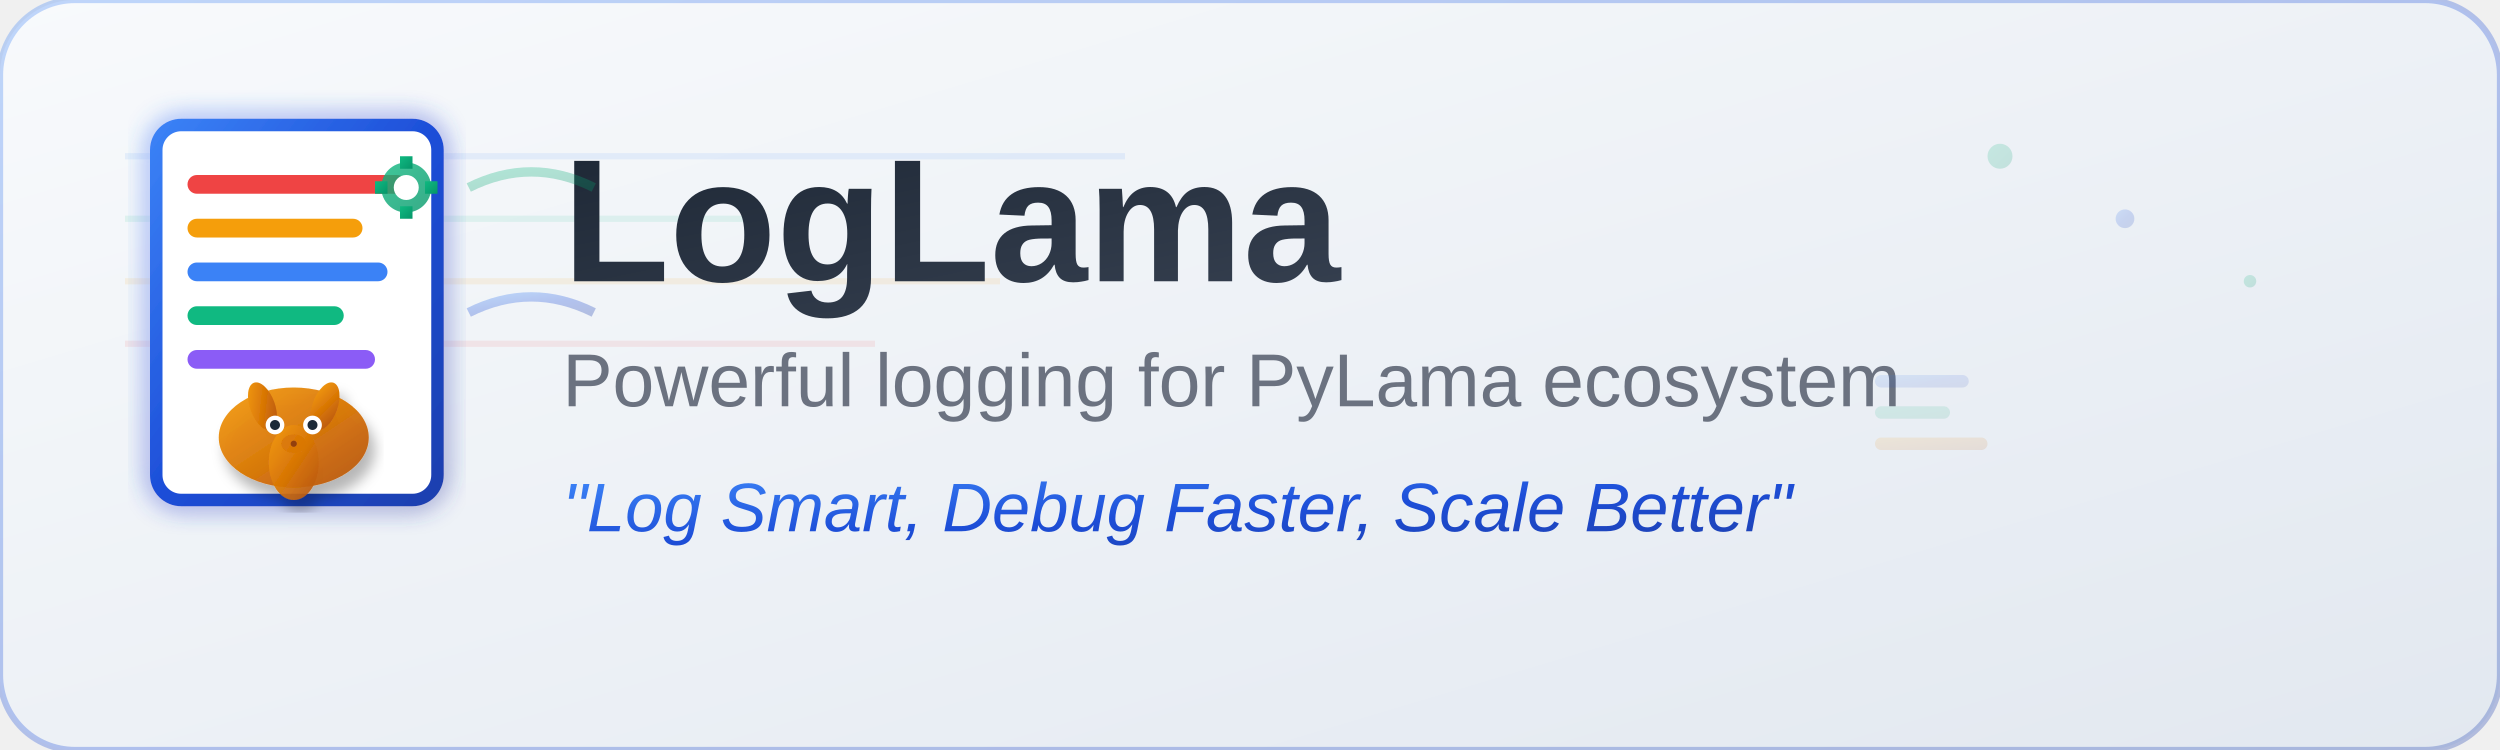
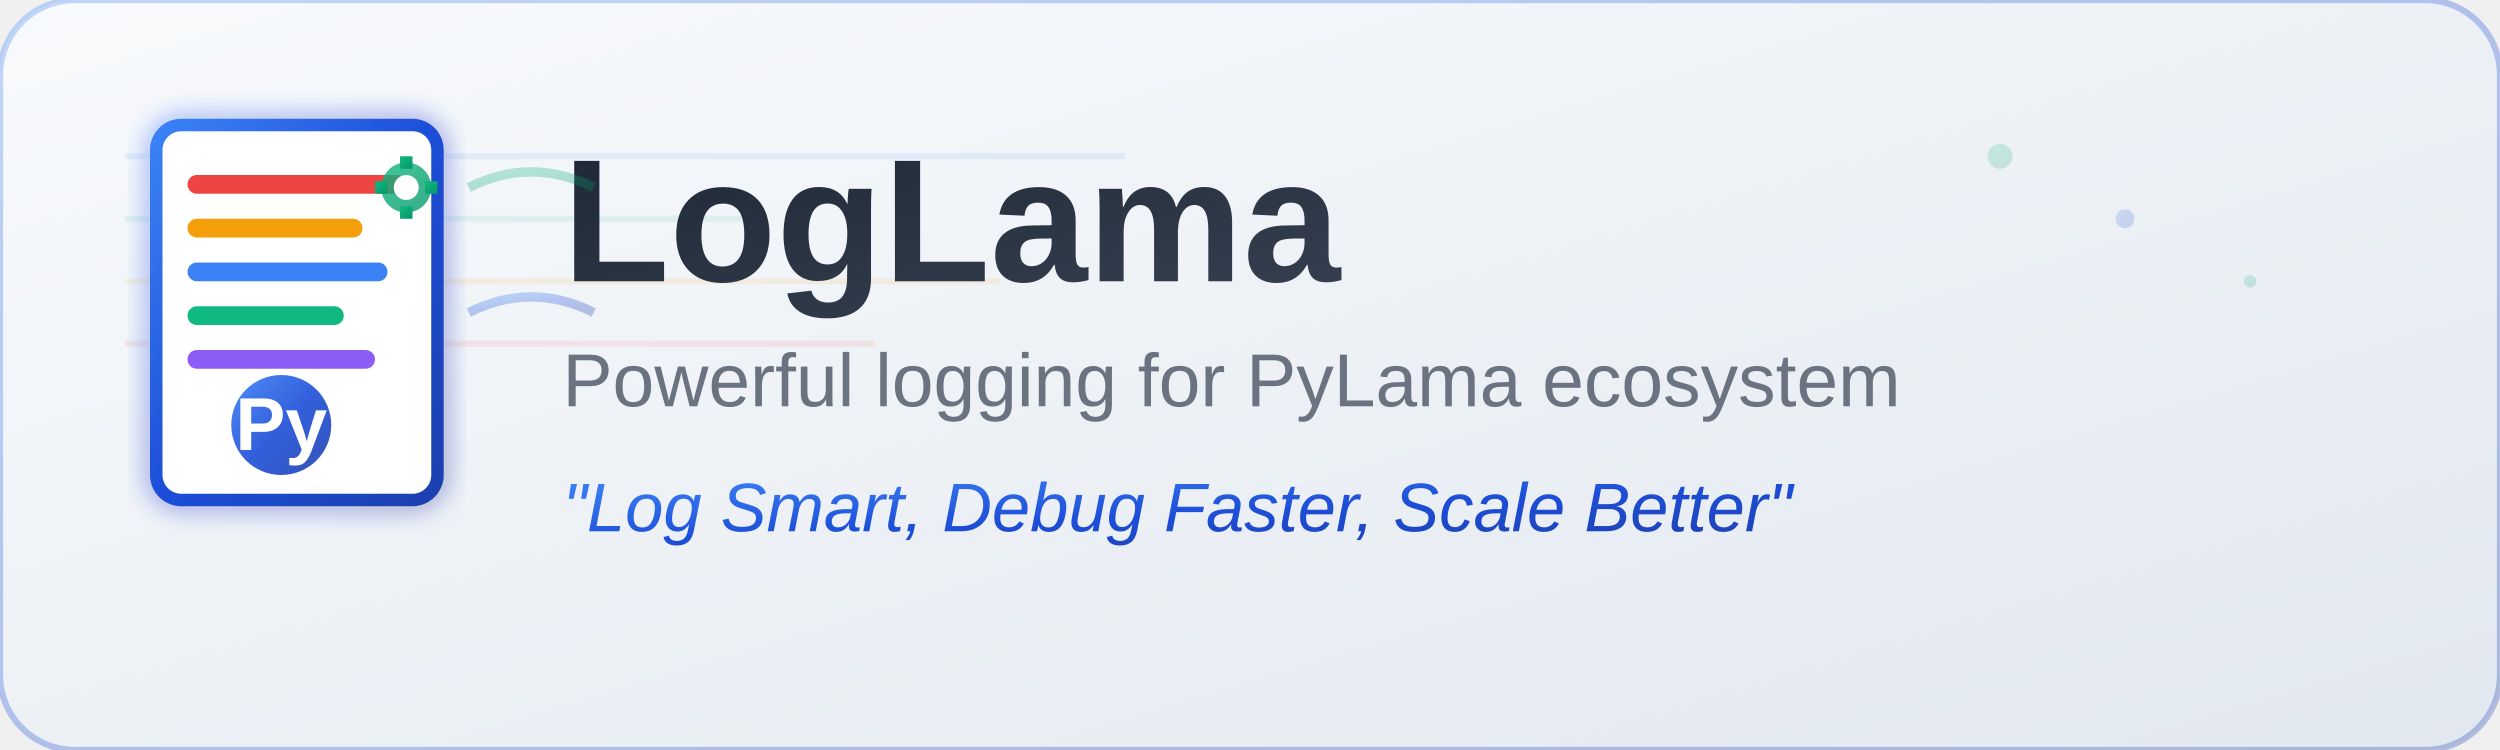
<svg xmlns="http://www.w3.org/2000/svg" viewBox="0 0 400 120">
  <defs>
    <linearGradient id="bgGradient" x1="0%" y1="0%" x2="100%" y2="100%">
      <stop offset="0%" style="stop-color:#f8fafc;stop-opacity:1" />
      <stop offset="100%" style="stop-color:#e2e8f0;stop-opacity:1" />
    </linearGradient>
    <linearGradient id="logoGradient" x1="0%" y1="0%" x2="100%" y2="100%">
      <stop offset="0%" style="stop-color:#3b82f6;stop-opacity:1" />
      <stop offset="50%" style="stop-color:#1d4ed8;stop-opacity:1" />
      <stop offset="100%" style="stop-color:#1e40af;stop-opacity:1" />
-     </linearGradient>
-     <linearGradient id="lamaGradient" x1="0%" y1="0%" x2="100%" y2="100%">
-       <stop offset="0%" style="stop-color:#f59e0b;stop-opacity:1" />
-       <stop offset="50%" style="stop-color:#d97706;stop-opacity:1" />
-       <stop offset="100%" style="stop-color:#b45309;stop-opacity:1" />
    </linearGradient>
    <linearGradient id="accentGradient" x1="0%" y1="0%" x2="100%" y2="100%">
      <stop offset="0%" style="stop-color:#10b981;stop-opacity:1" />
      <stop offset="100%" style="stop-color:#059669;stop-opacity:1" />
    </linearGradient>
    <linearGradient id="textGradient" x1="0%" y1="0%" x2="100%" y2="100%">
      <stop offset="0%" style="stop-color:#1f2937;stop-opacity:1" />
      <stop offset="100%" style="stop-color:#374151;stop-opacity:1" />
    </linearGradient>
    <filter id="glow">
      <feGaussianBlur stdDeviation="2" result="coloredBlur" />
      <feMerge>
        <feMergeNode in="coloredBlur" />
        <feMergeNode in="SourceGraphic" />
      </feMerge>
    </filter>
-     <filter id="shadow">
-       <feDropShadow dx="1" dy="2" stdDeviation="1" flood-opacity="0.3" />
-     </filter>
  </defs>
  <rect width="400" height="120" fill="url(#bgGradient)" rx="12" ry="12" />
  <g opacity="0.1">
    <line x1="20" y1="25" x2="180" y2="25" stroke="#3b82f6" stroke-width="1" />
    <line x1="20" y1="35" x2="120" y2="35" stroke="#10b981" stroke-width="1" />
    <line x1="20" y1="45" x2="160" y2="45" stroke="#f59e0b" stroke-width="1" />
    <line x1="20" y1="55" x2="140" y2="55" stroke="#ef4444" stroke-width="1" />
  </g>
  <g transform="translate(25, 20)">
    <rect x="0" y="0" width="45" height="60" fill="white" rx="4" ry="4" stroke="url(#logoGradient)" stroke-width="2" filter="url(#glow)" />
    <rect x="5" y="8" width="35" height="3" fill="#ef4444" rx="1.5" />
    <rect x="5" y="15" width="28" height="3" fill="#f59e0b" rx="1.5" />
    <rect x="5" y="22" width="32" height="3" fill="#3b82f6" rx="1.5" />
    <rect x="5" y="29" width="25" height="3" fill="#10b981" rx="1.5" />
    <rect x="5" y="36" width="30" height="3" fill="#8b5cf6" rx="1.5" />
-     <g transform="translate(10, 42)" filter="url(#shadow)">
-       <ellipse cx="12" cy="8" rx="12" ry="8" fill="url(#lamaGradient)" opacity="0.95" />
-       <ellipse cx="12" cy="12" rx="4" ry="6" fill="url(#lamaGradient)" opacity="0.9" />
-       <ellipse cx="7" cy="3" rx="2" ry="4" fill="url(#lamaGradient)" transform="rotate(-20 7 3)" />
-       <ellipse cx="17" cy="3" rx="2" ry="4" fill="url(#lamaGradient)" transform="rotate(20 17 3)" />
-       <circle cx="9" cy="6" r="1.5" fill="white" />
-       <circle cx="15" cy="6" r="1.5" fill="white" />
-       <circle cx="9" cy="6" r="0.8" fill="#1f2937" />
-       <circle cx="15" cy="6" r="0.8" fill="#1f2937" />
-       <ellipse cx="12" cy="9" rx="2" ry="1.5" fill="#d97706" opacity="0.8" />
-       <circle cx="12" cy="9" r="0.5" fill="#92400e" />
+     <g transform="translate(12, 42)">
+       <circle cx="8" cy="6" r="8" fill="url(#logoGradient)" opacity="0.9" />
+       <text x="8" y="10" text-anchor="middle" font-family="Arial, sans-serif" font-size="12" font-weight="bold" fill="white">Py</text>
    </g>
    <g transform="translate(35, 5)">
      <circle cx="5" cy="5" r="4" fill="url(#accentGradient)" opacity="0.8" />
      <circle cx="5" cy="5" r="2" fill="white" />
      <rect x="4" y="0" width="2" height="2" fill="url(#accentGradient)" />
      <rect x="8" y="4" width="2" height="2" fill="url(#accentGradient)" />
      <rect x="4" y="8" width="2" height="2" fill="url(#accentGradient)" />
      <rect x="0" y="4" width="2" height="2" fill="url(#accentGradient)" />
    </g>
  </g>
  <text x="90" y="45" font-family="Arial, sans-serif" font-size="28" font-weight="bold" fill="url(#textGradient)">LogLama</text>
  <text x="90" y="65" font-family="Arial, sans-serif" font-size="12" fill="#6b7280">Powerful logging for PyLama ecosystem</text>
  <text x="90" y="85" font-family="Arial, sans-serif" font-size="11" font-style="italic" fill="url(#logoGradient)" font-weight="500">"Log Smart, Debug Faster, Scale Better"</text>
  <g opacity="0.3">
    <path d="M 75 30 Q 85 25 95 30" stroke="url(#accentGradient)" stroke-width="1.5" fill="none" />
    <path d="M 75 50 Q 85 45 95 50" stroke="url(#logoGradient)" stroke-width="1.5" fill="none" />
    <circle cx="320" cy="25" r="2" fill="url(#accentGradient)" opacity="0.6" />
    <circle cx="340" cy="35" r="1.5" fill="url(#logoGradient)" opacity="0.6" />
    <circle cx="360" cy="45" r="1" fill="url(#accentGradient)" opacity="0.6" />
-     <g transform="translate(300, 60)" opacity="0.4">
-       <rect x="0" y="0" width="15" height="2" fill="url(#logoGradient)" rx="1" />
-       <rect x="0" y="5" width="12" height="2" fill="url(#accentGradient)" rx="1" />
-       <rect x="0" y="10" width="18" height="2" fill="url(#lamaGradient)" rx="1" />
-     </g>
  </g>
  <rect width="400" height="120" fill="none" stroke="url(#logoGradient)" stroke-width="1" rx="12" ry="12" opacity="0.3" />
</svg>
